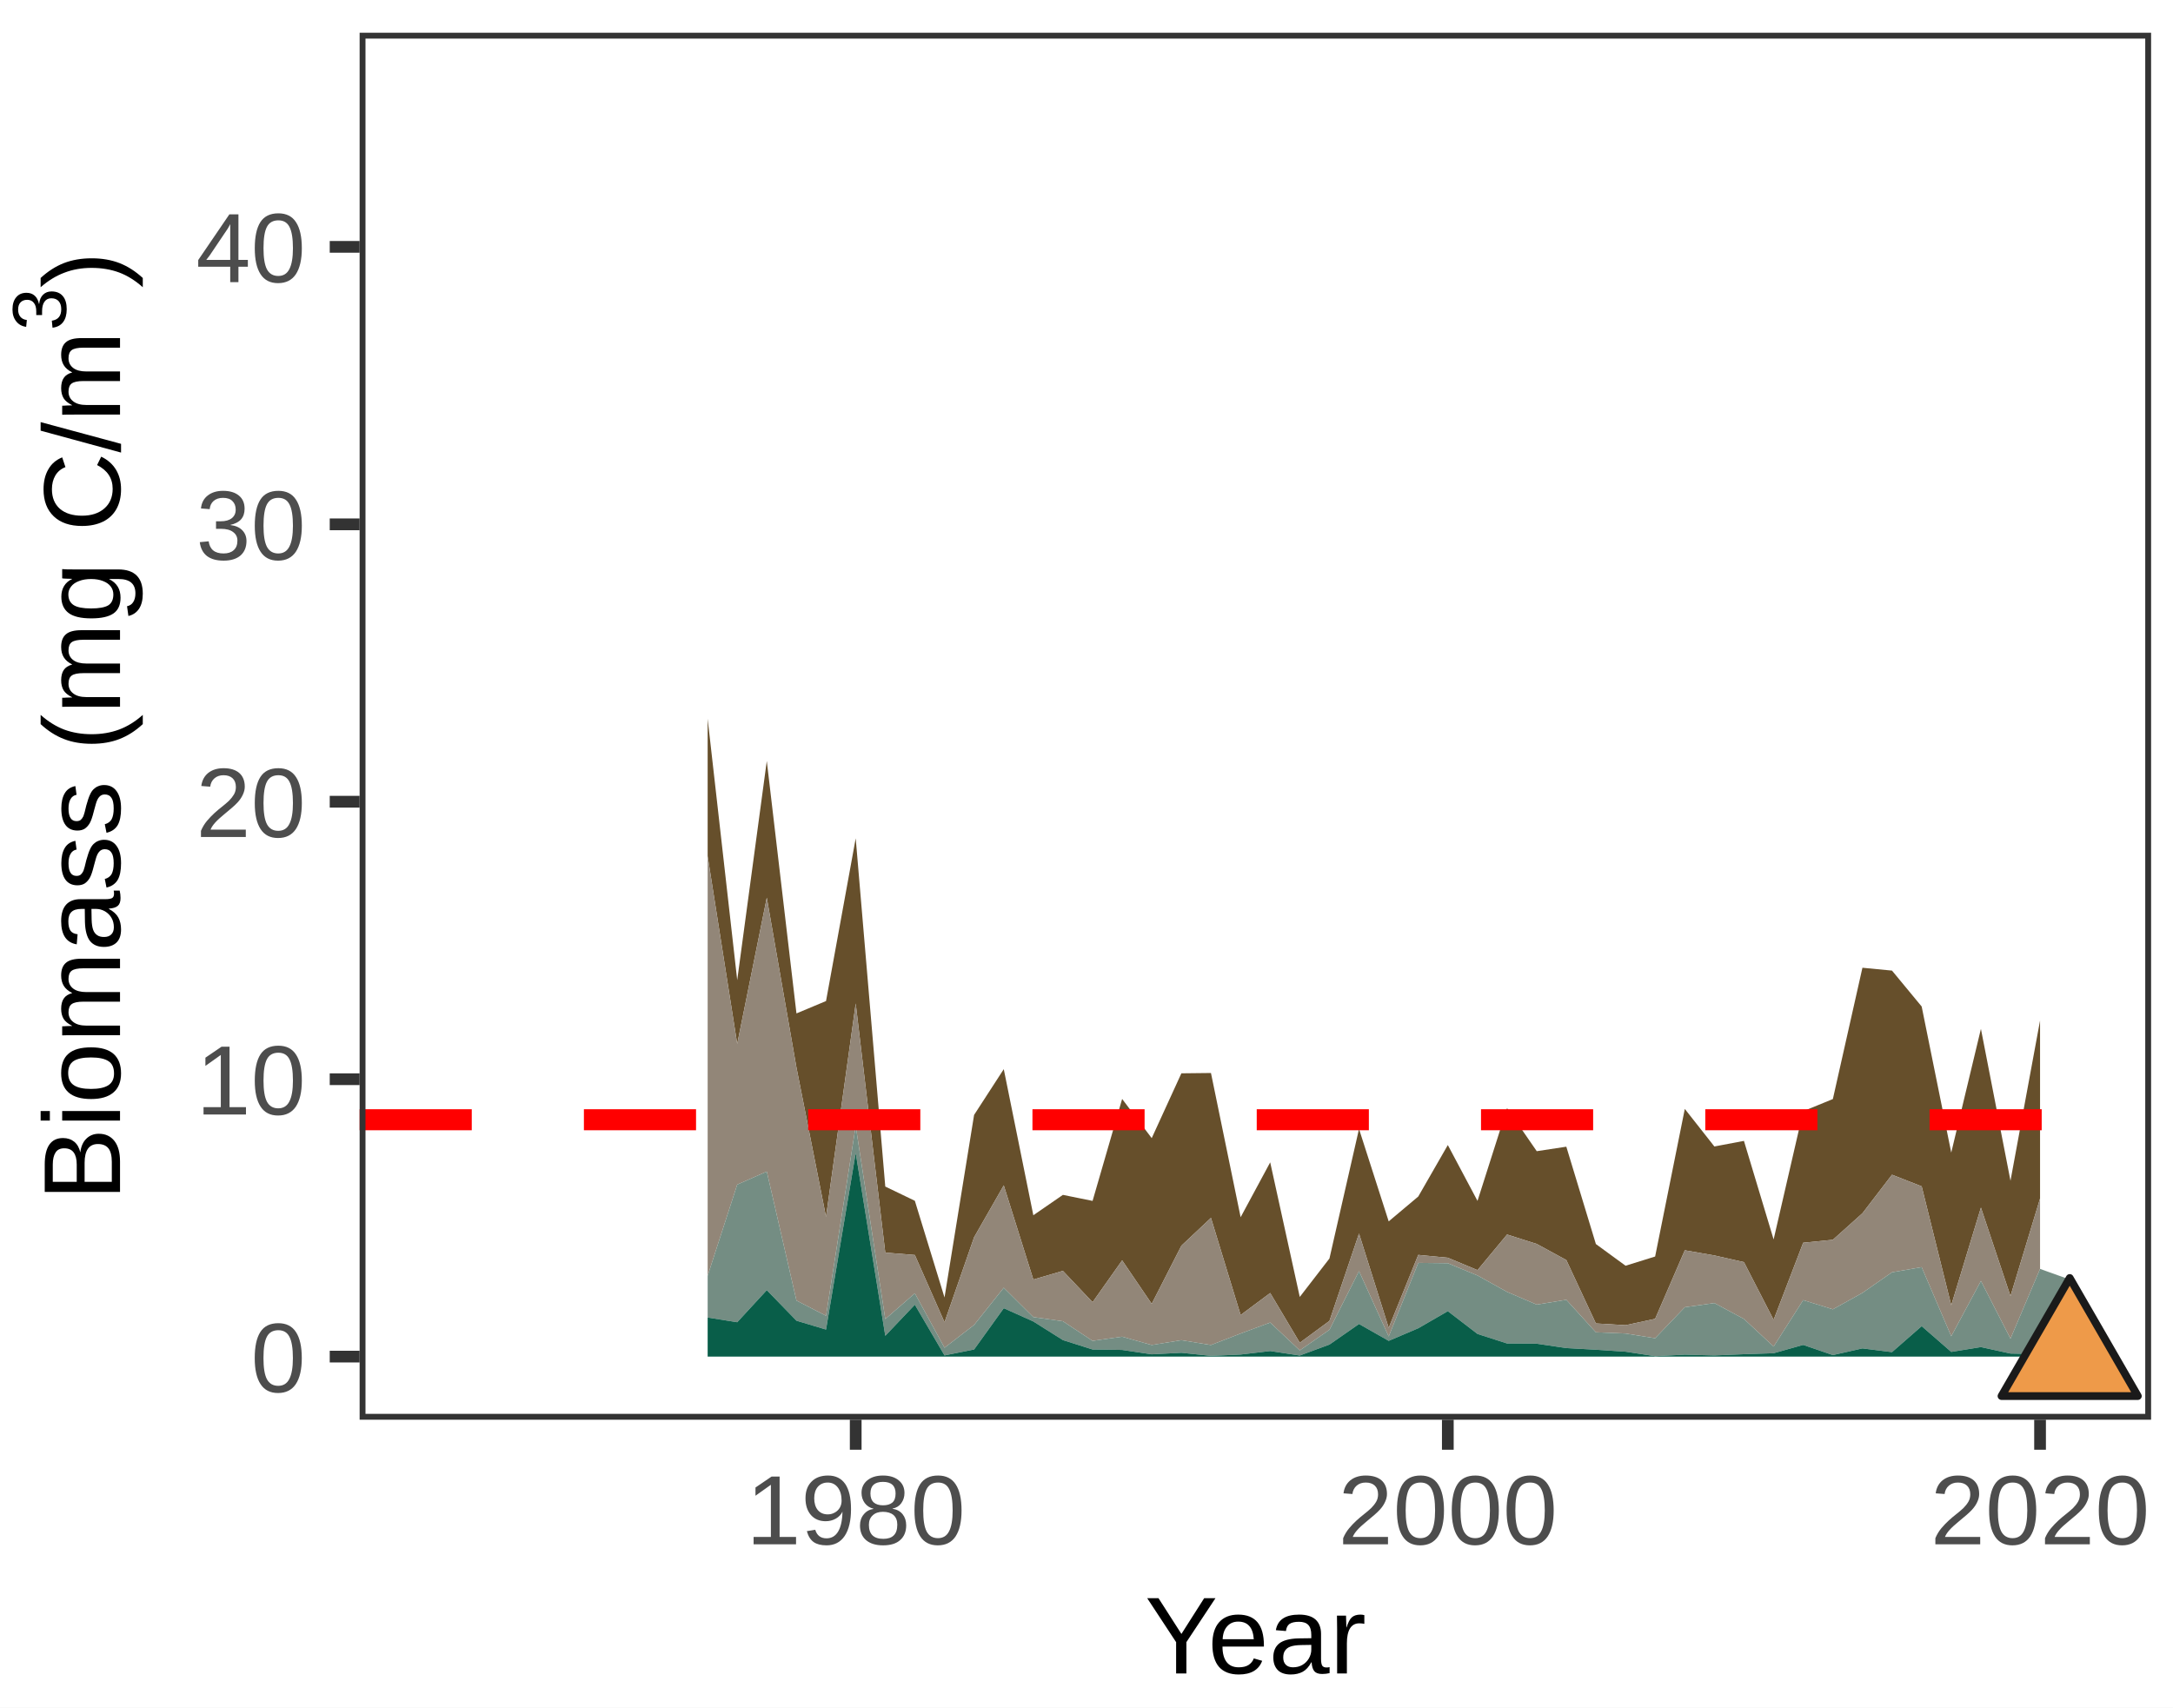
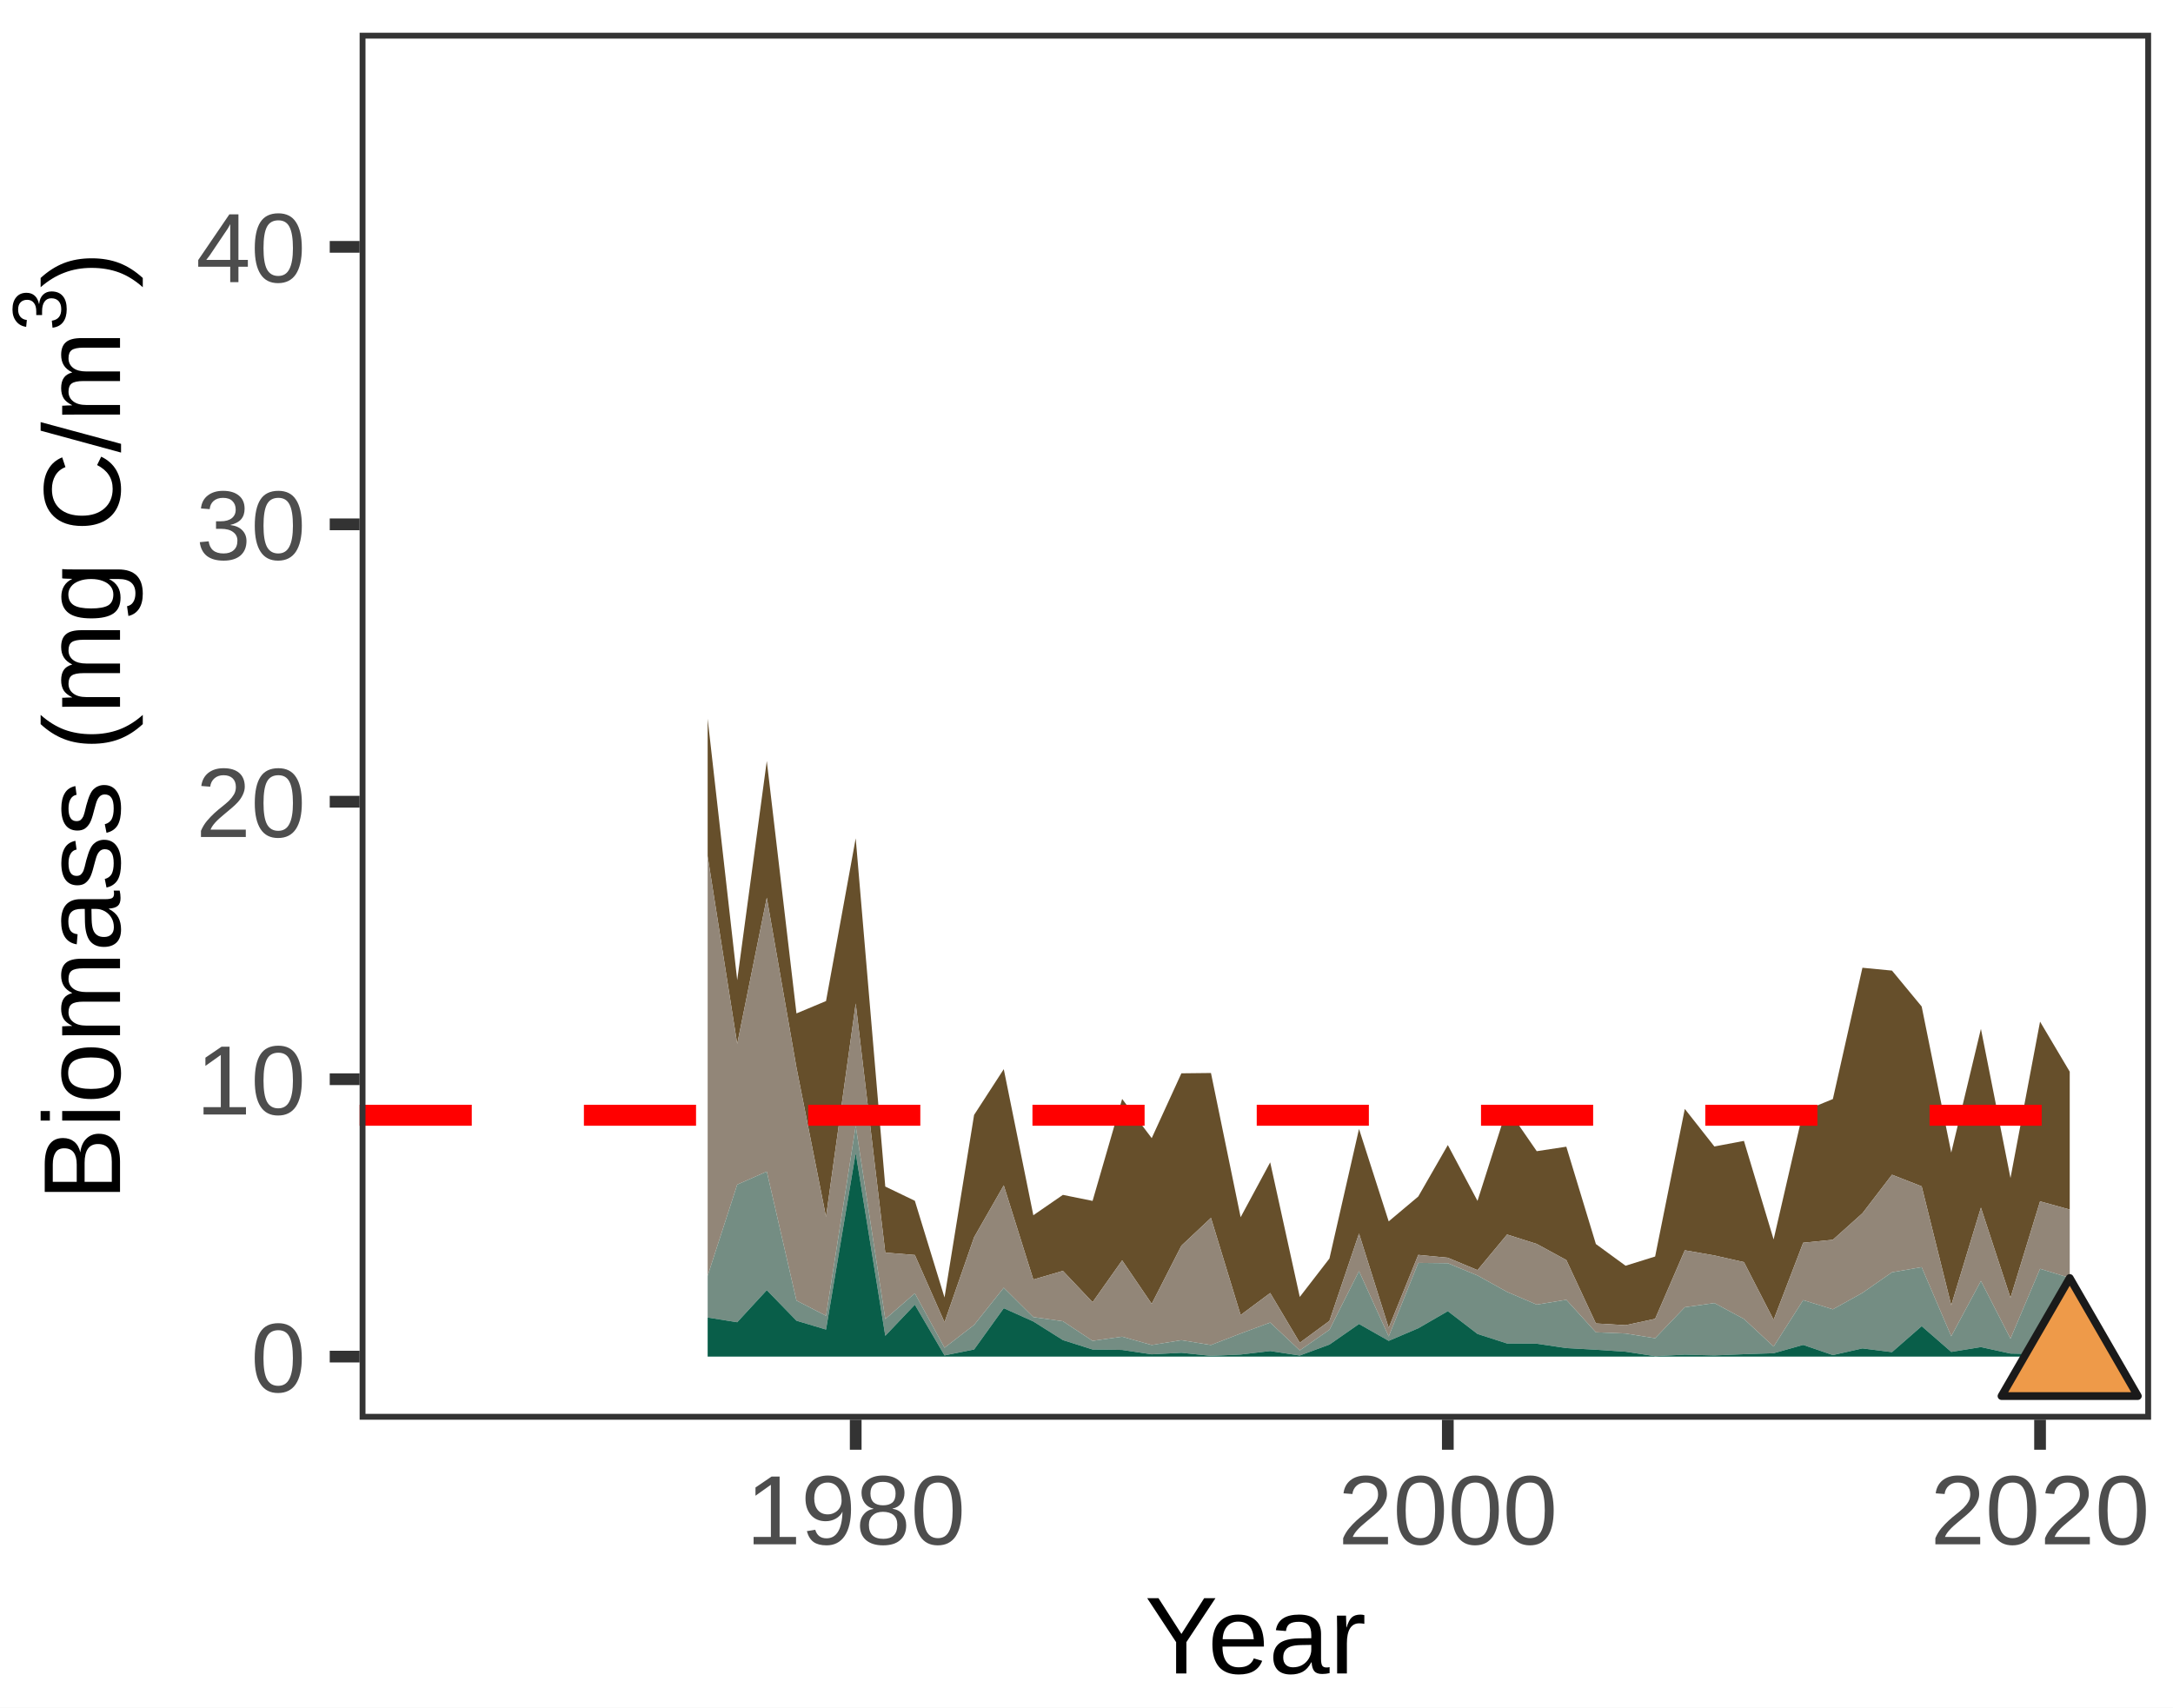
<svg xmlns="http://www.w3.org/2000/svg" class="svglite" width="198.43pt" height="155.91pt" viewBox="0 0 198.43 155.91">
  <defs>
    <style type="text/css">
    .svglite line, .svglite polyline, .svglite polygon, .svglite path, .svglite rect, .svglite circle {
      fill: none;
      stroke: #000000;
      stroke-linecap: round;
      stroke-linejoin: round;
      stroke-miterlimit: 10.00;
    }
    .svglite text {
      white-space: pre;
    }
  </style>
  </defs>
  <rect width="100%" height="100%" style="stroke: none; fill: #FFFFFF;" />
  <defs>
    <clipPath id="cpMC4wMHwxOTguNDN8MC4wMHwxNTUuOTE=">
      <rect x="0.00" y="0.00" width="198.43" height="155.91" />
    </clipPath>
  </defs>
  <g clip-path="url(#cpMC4wMHwxOTguNDN8MC4wMHwxNTUuOTE=)">
    <rect x="0.00" y="0.00" width="198.43" height="155.91" style="stroke-width: 1.07; stroke: #FFFFFF; fill: #FFFFFF;" />
  </g>
  <defs>
    <clipPath id="cpMzIuODR8MTk2LjQzfDIuOTl8MTI5LjY0">
      <rect x="32.84" y="2.99" width="163.59" height="126.65" />
    </clipPath>
  </defs>
  <g clip-path="url(#cpMzIuODR8MTk2LjQzfDIuOTl8MTI5LjY0)">
    <rect x="32.84" y="2.99" width="163.59" height="126.65" style="stroke-width: 1.07; stroke: none; fill: #FFFFFF;" />
-     <polygon points="64.62,65.63 67.32,89.50 70.02,69.49 72.73,92.54 75.43,91.41 78.14,76.55 80.84,108.35 83.54,109.65 86.25,118.48 88.95,101.81 91.66,97.63 94.36,110.97 97.06,109.11 99.77,109.66 102.47,100.35 105.17,103.93 107.88,98.01 110.58,97.98 113.29,111.15 115.99,106.14 118.69,118.43 121.40,114.92 124.10,103.09 126.81,111.53 129.51,109.26 132.21,104.56 134.92,109.66 137.62,101.19 140.33,105.12 143.03,104.71 145.73,113.60 148.44,115.58 151.14,114.74 153.85,101.26 156.55,104.69 159.25,104.18 161.96,113.18 164.66,101.47 167.37,100.36 170.07,88.37 172.77,88.63 175.48,91.91 178.18,105.25 180.89,93.95 183.59,107.82 186.29,93.19 186.29,109.44 183.59,118.35 180.89,110.27 178.18,119.19 175.48,108.33 172.77,107.27 170.07,110.79 167.37,113.21 164.66,113.48 161.96,120.52 159.25,115.25 156.55,114.64 153.85,114.17 151.14,120.43 148.44,121.01 145.73,120.85 143.03,115.06 140.33,113.59 137.62,112.73 134.92,115.98 132.21,114.85 129.51,114.59 126.81,121.25 124.10,112.64 121.40,120.62 118.69,122.61 115.99,118.07 113.29,120.08 110.58,111.21 107.88,113.75 105.17,119.06 102.47,115.09 99.77,118.91 97.06,116.05 94.36,116.84 91.66,108.24 88.95,112.98 86.25,120.74 83.54,114.60 80.84,114.38 78.14,91.63 75.43,111.12 72.73,97.48 70.02,81.97 67.32,95.32 64.62,78.18 " style="stroke-width: 0.00; stroke: none; fill: #664F2B;" />
-     <polyline points="64.62,65.63 67.32,89.50 70.02,69.49 72.73,92.54 75.43,91.41 78.14,76.55 80.84,108.35 83.54,109.65 86.25,118.48 88.95,101.81 91.66,97.63 94.36,110.97 97.06,109.11 99.77,109.66 102.47,100.35 105.17,103.93 107.88,98.01 110.58,97.98 113.29,111.15 115.99,106.14 118.69,118.43 121.40,114.92 124.10,103.09 126.81,111.53 129.51,109.26 132.21,104.56 134.92,109.66 137.62,101.19 140.33,105.12 143.03,104.71 145.73,113.60 148.44,115.58 151.14,114.74 153.85,101.26 156.55,104.69 159.25,104.18 161.96,113.18 164.66,101.47 167.37,100.36 170.07,88.37 172.77,88.63 175.48,91.91 178.18,105.25 180.89,93.95 183.59,107.82 186.29,93.19 " style="stroke-width: 1.07; stroke: none;" />
-     <polygon points="64.62,78.18 67.32,95.32 70.02,81.97 72.73,97.48 75.43,111.12 78.14,91.63 80.84,114.38 83.54,114.60 86.25,120.74 88.95,112.98 91.66,108.24 94.36,116.84 97.06,116.05 99.77,118.91 102.47,115.09 105.17,119.06 107.88,113.75 110.58,111.21 113.29,120.08 115.99,118.07 118.69,122.61 121.40,120.62 124.10,112.64 126.81,121.25 129.51,114.59 132.21,114.85 134.92,115.98 137.62,112.73 140.33,113.59 143.03,115.06 145.73,120.85 148.44,121.01 151.14,120.43 153.85,114.17 156.55,114.64 159.25,115.25 161.96,120.52 164.66,113.48 167.37,113.21 170.07,110.79 172.77,107.27 175.48,108.33 178.18,119.19 180.89,110.27 183.59,118.35 186.29,109.44 186.29,115.87 183.59,122.24 180.89,116.97 178.18,122.02 175.48,115.71 172.77,116.18 170.07,118.06 167.37,119.56 164.66,118.72 161.96,122.96 159.25,120.44 156.55,118.99 153.85,119.37 151.14,122.20 148.44,121.77 145.73,121.66 143.03,118.69 140.33,119.13 137.62,117.97 134.92,116.47 132.21,115.35 129.51,115.32 126.81,122.04 124.10,116.07 121.40,121.43 118.69,123.31 115.99,120.77 113.29,121.77 110.58,122.82 107.88,122.38 105.17,122.82 102.47,122.06 99.77,122.44 97.06,120.65 94.36,120.27 91.66,117.59 88.95,120.99 86.25,123.07 83.54,118.10 80.84,120.45 78.14,102.81 75.43,120.15 72.73,118.76 70.02,106.98 67.32,108.17 64.62,116.50 " style="stroke-width: 0.00; stroke: none; fill: #928678;" />
-     <polyline points="64.62,78.18 67.32,95.32 70.02,81.97 72.73,97.48 75.43,111.12 78.14,91.63 80.84,114.38 83.54,114.60 86.25,120.74 88.95,112.98 91.66,108.24 94.36,116.84 97.06,116.05 99.77,118.91 102.47,115.09 105.17,119.06 107.88,113.75 110.58,111.21 113.29,120.08 115.99,118.07 118.69,122.61 121.40,120.62 124.10,112.64 126.81,121.25 129.51,114.59 132.21,114.85 134.92,115.98 137.62,112.73 140.33,113.59 143.03,115.06 145.73,120.85 148.44,121.01 151.14,120.43 153.85,114.17 156.55,114.64 159.25,115.25 161.96,120.52 164.66,113.48 167.37,113.21 170.07,110.79 172.77,107.27 175.48,108.33 178.18,119.19 180.89,110.27 183.59,118.35 186.29,109.44 " style="stroke-width: 1.07; stroke: none;" />
-     <polygon points="64.62,116.50 67.32,108.17 70.02,106.98 72.73,118.76 75.43,120.15 78.14,102.81 80.84,120.45 83.54,118.10 86.25,123.07 88.95,120.99 91.66,117.59 94.36,120.27 97.06,120.65 99.77,122.44 102.47,122.06 105.17,122.82 107.88,122.38 110.58,122.82 113.29,121.77 115.99,120.77 118.69,123.31 121.40,121.43 124.10,116.07 126.81,122.04 129.51,115.32 132.21,115.35 134.92,116.47 137.62,117.97 140.33,119.13 143.03,118.69 145.73,121.66 148.44,121.77 151.14,122.20 153.85,119.37 156.55,118.99 159.25,120.44 161.96,122.96 164.66,118.72 167.37,119.56 170.07,118.06 172.77,116.18 175.48,115.71 178.18,122.02 180.89,116.97 183.59,122.24 186.29,115.87 189.00,116.84 189.00,123.88 186.29,123.65 183.59,123.60 180.89,123.01 178.18,123.45 175.48,121.10 172.77,123.47 170.07,123.13 167.37,123.74 164.66,122.81 161.96,123.57 159.25,123.66 156.55,123.77 153.85,123.70 151.14,123.84 148.44,123.43 145.73,123.25 143.03,123.10 140.33,122.70 137.62,122.68 134.92,121.81 132.21,119.73 129.51,121.29 126.81,122.44 124.10,120.90 121.40,122.78 118.69,123.78 115.99,123.37 113.29,123.69 110.58,123.81 107.88,123.53 105.17,123.67 102.47,123.27 99.77,123.23 97.06,122.37 94.36,120.67 91.66,119.46 88.95,123.23 86.25,123.77 83.54,119.14 80.84,121.98 78.14,105.29 75.43,121.41 72.73,120.60 70.02,117.81 67.32,120.74 64.62,120.31 " style="stroke-width: 0.00; stroke: none; fill: #748D83;" />
-     <polyline points="64.62,116.50 67.32,108.17 70.02,106.98 72.73,118.76 75.43,120.15 78.14,102.81 80.84,120.45 83.54,118.10 86.25,123.07 88.95,120.99 91.66,117.59 94.36,120.27 97.06,120.65 99.77,122.44 102.47,122.06 105.17,122.82 107.88,122.38 110.58,122.82 113.29,121.77 115.99,120.77 118.69,123.31 121.40,121.43 124.10,116.07 126.81,122.04 129.51,115.32 132.21,115.35 134.92,116.47 137.62,117.97 140.33,119.13 143.03,118.69 145.73,121.66 148.44,121.77 151.14,122.20 153.85,119.37 156.55,118.99 159.25,120.44 161.96,122.96 164.66,118.72 167.37,119.56 170.07,118.06 172.77,116.18 175.48,115.71 178.18,122.02 180.89,116.97 183.59,122.24 186.29,115.87 189.00,116.84 " style="stroke-width: 1.07; stroke: none;" />
+     <polygon points="64.62,65.63 67.32,89.50 70.02,69.49 72.73,92.54 75.43,91.41 78.14,76.55 80.84,108.35 83.54,109.65 86.25,118.48 88.95,101.81 91.66,97.63 94.36,110.97 97.06,109.11 99.77,109.66 102.47,100.35 105.17,103.93 107.88,98.01 110.58,97.98 113.29,111.15 115.99,106.14 118.69,118.43 121.40,114.92 124.10,103.09 126.81,111.53 129.51,109.26 132.21,104.56 134.92,109.66 137.62,101.19 140.33,105.12 143.03,104.71 145.73,113.60 148.44,115.58 151.14,114.74 153.85,101.26 156.55,104.69 159.25,104.18 161.96,113.18 164.66,101.47 167.37,100.36 170.07,88.37 172.77,88.63 175.48,91.91 178.18,105.25 180.89,93.95 183.59,107.57 186.29,93.29 189.00,97.86 189.00,110.45 186.29,109.70 183.59,118.51 180.89,110.27 178.18,119.19 175.48,108.33 172.77,107.27 170.07,110.79 167.37,113.21 164.66,113.48 161.96,120.52 159.25,115.25 156.55,114.64 153.85,114.17 151.14,120.43 148.44,121.01 145.73,120.85 143.03,115.06 140.33,113.59 137.62,112.73 134.92,115.98 132.21,114.85 129.51,114.59 126.81,121.25 124.10,112.64 121.40,120.62 118.69,122.61 115.99,118.07 113.29,120.08 110.58,111.21 107.88,113.75 105.17,119.06 102.47,115.09 99.77,118.91 97.06,116.05 94.36,116.84 91.66,108.24 88.95,112.98 86.25,120.74 83.54,114.60 80.84,114.38 78.14,91.63 75.43,111.12 72.73,97.48 70.02,81.97 67.32,95.32 64.62,78.18 " style="stroke-width: 0.00; stroke: none; fill: #664F2B;" />
+     <polyline points="64.62,65.63 67.32,89.50 70.02,69.49 72.73,92.54 75.43,91.41 78.14,76.55 80.84,108.35 83.54,109.65 86.25,118.48 88.95,101.81 91.66,97.63 94.36,110.97 97.06,109.11 99.77,109.66 102.47,100.35 105.17,103.93 107.88,98.01 110.58,97.98 113.29,111.15 115.99,106.14 118.69,118.43 121.40,114.92 124.10,103.09 126.81,111.53 129.51,109.26 132.21,104.56 134.92,109.66 137.62,101.19 140.33,105.12 143.03,104.71 145.73,113.60 148.44,115.58 151.14,114.74 153.85,101.26 156.55,104.69 159.25,104.18 161.96,113.18 164.66,101.47 167.37,100.36 170.07,88.37 172.77,88.63 175.48,91.91 178.18,105.25 180.89,93.95 183.59,107.57 186.29,93.29 189.00,97.86 " style="stroke-width: 1.07; stroke: none;" />
+     <polygon points="64.62,78.18 67.32,95.32 70.02,81.97 72.73,97.48 75.43,111.12 78.14,91.63 80.84,114.38 83.54,114.60 86.25,120.74 88.95,112.98 91.66,108.24 94.36,116.84 97.06,116.05 99.77,118.91 102.47,115.09 105.17,119.06 107.88,113.75 110.58,111.21 113.29,120.08 115.99,118.07 118.69,122.61 121.40,120.62 124.10,112.64 126.81,121.25 129.51,114.59 132.21,114.85 134.92,115.98 137.62,112.73 140.33,113.59 143.03,115.06 145.73,120.85 148.44,121.01 151.14,120.43 153.85,114.17 156.55,114.64 159.25,115.25 161.96,120.52 164.66,113.48 167.37,113.21 170.07,110.79 172.77,107.27 175.48,108.33 178.18,119.19 180.89,110.27 183.59,118.51 186.29,109.70 189.00,110.45 189.00,116.69 186.29,115.86 183.59,122.24 180.89,116.97 178.18,122.02 175.48,115.71 172.77,116.18 170.07,118.06 167.37,119.56 164.66,118.72 161.96,122.96 159.25,120.44 156.55,118.99 153.85,119.37 151.14,122.20 148.44,121.77 145.73,121.66 143.03,118.69 140.33,119.13 137.62,117.97 134.92,116.47 132.21,115.35 129.51,115.32 126.81,122.04 124.10,116.07 121.40,121.43 118.69,123.31 115.99,120.77 113.29,121.77 110.58,122.82 107.88,122.38 105.17,122.82 102.47,122.06 99.77,122.44 97.06,120.65 94.36,120.27 91.66,117.59 88.95,120.99 86.25,123.07 83.54,118.10 80.84,120.45 78.14,102.81 75.43,120.15 72.73,118.76 70.02,106.98 67.32,108.17 64.62,116.50 " style="stroke-width: 0.00; stroke: none; fill: #928678;" />
+     <polyline points="64.62,78.18 67.32,95.32 70.02,81.97 72.73,97.48 75.43,111.12 78.14,91.63 80.84,114.38 83.54,114.60 86.25,120.74 88.95,112.98 91.66,108.24 94.36,116.84 97.06,116.05 99.77,118.91 102.47,115.09 105.17,119.06 107.88,113.75 110.58,111.21 113.29,120.08 115.99,118.07 118.69,122.61 121.40,120.62 124.10,112.64 126.81,121.25 129.51,114.59 132.21,114.85 134.92,115.98 137.62,112.73 140.33,113.59 143.03,115.06 145.73,120.85 148.44,121.01 151.14,120.43 153.85,114.17 156.55,114.64 159.25,115.25 161.96,120.52 164.66,113.48 167.37,113.21 170.07,110.79 172.77,107.27 175.48,108.33 178.18,119.19 180.89,110.27 183.59,118.51 186.29,109.70 189.00,110.45 " style="stroke-width: 1.07; stroke: none;" />
+     <polygon points="64.62,116.50 67.32,108.17 70.02,106.98 72.73,118.76 75.43,120.15 78.14,102.81 80.84,120.45 83.54,118.10 86.25,123.07 88.95,120.99 91.66,117.59 94.36,120.27 97.06,120.65 99.77,122.44 102.47,122.06 105.17,122.82 107.88,122.38 110.58,122.82 113.29,121.77 115.99,120.77 118.69,123.31 121.40,121.43 124.10,116.07 126.81,122.04 129.51,115.32 132.21,115.35 134.92,116.47 137.62,117.97 140.33,119.13 143.03,118.69 145.73,121.66 148.44,121.77 151.14,122.20 153.85,119.37 156.55,118.99 159.25,120.44 161.96,122.96 164.66,118.72 167.37,119.56 170.07,118.06 172.77,116.18 175.48,115.71 178.18,122.02 180.89,116.97 183.59,122.24 186.29,115.86 189.00,116.69 189.00,123.88 186.29,123.65 183.59,123.60 180.89,123.01 178.18,123.45 175.48,121.10 172.77,123.47 170.07,123.13 167.37,123.74 164.66,122.81 161.96,123.57 159.25,123.66 156.55,123.77 153.85,123.70 151.14,123.84 148.44,123.43 145.73,123.25 143.03,123.10 140.33,122.70 137.62,122.68 134.92,121.81 132.21,119.73 129.51,121.29 126.81,122.44 124.10,120.90 121.40,122.78 118.69,123.78 115.99,123.37 113.29,123.69 110.58,123.81 107.88,123.53 105.17,123.67 102.47,123.27 99.77,123.23 97.06,122.37 94.36,120.67 91.66,119.46 88.95,123.23 86.25,123.77 83.54,119.14 80.84,121.98 78.14,105.29 75.43,121.41 72.73,120.60 70.02,117.81 67.32,120.74 64.62,120.31 " style="stroke-width: 0.00; stroke: none; fill: #748D83;" />
+     <polyline points="64.62,116.50 67.32,108.17 70.02,106.98 72.73,118.76 75.43,120.15 78.14,102.81 80.84,120.45 83.54,118.10 86.25,123.07 88.95,120.99 91.66,117.59 94.36,120.27 97.06,120.65 99.77,122.44 102.47,122.06 105.17,122.82 107.88,122.38 110.58,122.82 113.29,121.77 115.99,120.77 118.69,123.31 121.40,121.43 124.10,116.07 126.81,122.04 129.51,115.32 132.21,115.35 134.92,116.47 137.62,117.97 140.33,119.13 143.03,118.69 145.73,121.66 148.44,121.77 151.14,122.20 153.85,119.37 156.55,118.99 159.25,120.44 161.96,122.96 164.66,118.72 167.37,119.56 170.07,118.06 172.77,116.18 175.48,115.71 178.18,122.02 180.89,116.97 183.59,122.24 186.29,115.86 189.00,116.69 " style="stroke-width: 1.07; stroke: none;" />
    <polygon points="64.62,120.31 67.32,120.74 70.02,117.81 72.73,120.60 75.43,121.41 78.14,105.29 80.84,121.98 83.54,119.14 86.25,123.77 88.95,123.23 91.66,119.46 94.36,120.67 97.06,122.37 99.77,123.23 102.47,123.27 105.17,123.67 107.88,123.53 110.58,123.81 113.29,123.69 115.99,123.37 118.69,123.78 121.40,122.78 124.10,120.90 126.81,122.44 129.51,121.29 132.21,119.73 134.92,121.81 137.62,122.68 140.33,122.70 143.03,123.10 145.73,123.25 148.44,123.43 151.14,123.84 153.85,123.70 156.55,123.77 159.25,123.66 161.96,123.57 164.66,122.81 167.37,123.74 170.07,123.13 172.77,123.47 175.48,121.10 178.18,123.45 180.89,123.01 183.59,123.60 186.29,123.65 186.29,123.88 183.59,123.88 180.89,123.88 178.18,123.88 175.48,123.88 172.77,123.88 170.07,123.88 167.37,123.88 164.66,123.88 161.96,123.88 159.25,123.88 156.55,123.88 153.85,123.88 151.14,123.88 148.44,123.88 145.73,123.88 143.03,123.88 140.33,123.88 137.62,123.88 134.92,123.88 132.21,123.88 129.51,123.88 126.81,123.88 124.10,123.88 121.40,123.88 118.69,123.88 115.99,123.88 113.29,123.88 110.58,123.88 107.88,123.88 105.17,123.88 102.47,123.88 99.77,123.88 97.06,123.88 94.36,123.88 91.66,123.88 88.95,123.88 86.25,123.88 83.54,123.88 80.84,123.88 78.14,123.88 75.43,123.88 72.73,123.88 70.02,123.88 67.32,123.88 64.62,123.88 " style="stroke-width: 0.00; stroke: none; fill: #095E49;" />
    <polyline points="64.62,120.31 67.32,120.74 70.02,117.81 72.73,120.60 75.43,121.41 78.14,105.29 80.84,121.98 83.54,119.14 86.25,123.77 88.95,123.23 91.66,119.46 94.36,120.67 97.06,122.37 99.77,123.23 102.47,123.27 105.17,123.67 107.88,123.53 110.58,123.81 113.29,123.69 115.99,123.37 118.69,123.78 121.40,122.78 124.10,120.90 126.81,122.44 129.51,121.29 132.21,119.73 134.92,121.81 137.62,122.68 140.33,122.70 143.03,123.10 145.73,123.25 148.44,123.43 151.14,123.84 153.85,123.70 156.55,123.77 159.25,123.66 161.96,123.57 164.66,122.81 167.37,123.74 170.07,123.13 172.77,123.47 175.48,121.10 178.18,123.45 180.89,123.01 183.59,123.60 186.29,123.65 " style="stroke-width: 1.07; stroke: none;" />
    <polygon points="189.00,116.70 195.22,127.48 182.77,127.48 " style="stroke-width: 0.71; stroke: #1A1A1A; fill: #EE9A49;" />
-     <line x1="32.84" y1="102.25" x2="196.43" y2="102.25" style="stroke-width: 1.92; stroke: #FF0000; stroke-dasharray: 10.24,10.24; stroke-linecap: butt;" />
+     <line x1="32.84" y1="101.84" x2="196.43" y2="101.84" style="stroke-width: 1.92; stroke: #FF0000; stroke-dasharray: 10.24,10.24; stroke-linecap: butt;" />
    <rect x="32.84" y="2.99" width="163.59" height="126.65" style="stroke-width: 1.07; stroke: #333333;" />
  </g>
  <g clip-path="url(#cpMC4wMHwxOTguNDN8MC4wMHwxNTUuOTE=)">
    <text x="27.91" y="127.11" text-anchor="end" style="font-size: 9.00px;fill: #4D4D4D; font-family: &quot;Arial&quot;;" textLength="5.00px" lengthAdjust="spacingAndGlyphs">0</text>
    <text x="27.91" y="101.77" text-anchor="end" style="font-size: 9.00px;fill: #4D4D4D; font-family: &quot;Arial&quot;;" textLength="10.01px" lengthAdjust="spacingAndGlyphs">10</text>
    <text x="27.91" y="76.43" text-anchor="end" style="font-size: 9.00px;fill: #4D4D4D; font-family: &quot;Arial&quot;;" textLength="10.01px" lengthAdjust="spacingAndGlyphs">20</text>
    <text x="27.91" y="51.10" text-anchor="end" style="font-size: 9.00px;fill: #4D4D4D; font-family: &quot;Arial&quot;;" textLength="10.01px" lengthAdjust="spacingAndGlyphs">30</text>
    <text x="27.91" y="25.76" text-anchor="end" style="font-size: 9.00px;fill: #4D4D4D; font-family: &quot;Arial&quot;;" textLength="10.01px" lengthAdjust="spacingAndGlyphs">40</text>
    <polyline points="30.11,123.88 32.84,123.88 " style="stroke-width: 1.07; stroke: #333333; stroke-linecap: butt;" />
    <polyline points="30.11,98.55 32.84,98.55 " style="stroke-width: 1.07; stroke: #333333; stroke-linecap: butt;" />
    <polyline points="30.11,73.21 32.84,73.21 " style="stroke-width: 1.07; stroke: #333333; stroke-linecap: butt;" />
    <polyline points="30.11,47.88 32.84,47.88 " style="stroke-width: 1.07; stroke: #333333; stroke-linecap: butt;" />
    <polyline points="30.11,22.54 32.84,22.54 " style="stroke-width: 1.07; stroke: #333333; stroke-linecap: butt;" />
    <polyline points="78.14,132.38 78.14,129.64 " style="stroke-width: 1.07; stroke: #333333; stroke-linecap: butt;" />
    <polyline points="132.21,132.38 132.21,129.64 " style="stroke-width: 1.07; stroke: #333333; stroke-linecap: butt;" />
    <polyline points="186.29,132.38 186.29,129.64 " style="stroke-width: 1.07; stroke: #333333; stroke-linecap: butt;" />
    <text x="78.14" y="141.02" text-anchor="middle" style="font-size: 9.00px;fill: #4D4D4D; font-family: &quot;Arial&quot;;" textLength="20.02px" lengthAdjust="spacingAndGlyphs">1980</text>
    <text x="132.21" y="141.02" text-anchor="middle" style="font-size: 9.00px;fill: #4D4D4D; font-family: &quot;Arial&quot;;" textLength="20.02px" lengthAdjust="spacingAndGlyphs">2000</text>
    <text x="186.29" y="141.02" text-anchor="middle" style="font-size: 9.00px;fill: #4D4D4D; font-family: &quot;Arial&quot;;" textLength="20.02px" lengthAdjust="spacingAndGlyphs">2020</text>
    <text x="114.64" y="152.81" text-anchor="middle" style="font-size: 10.00px; font-family: &quot;Arial&quot;;" textLength="20.22px" lengthAdjust="spacingAndGlyphs">Year</text>
    <text transform="translate(10.96,109.67) rotate(-90)" style="font-size: 10.00px; font-family: &quot;Arial&quot;;" textLength="79.48px" lengthAdjust="spacingAndGlyphs">Biomass (mg C/m</text>
    <text transform="translate(6.03,30.19) rotate(-90)" style="font-size: 7.00px; font-family: &quot;Arial&quot;;" textLength="3.90px" lengthAdjust="spacingAndGlyphs">3</text>
    <text transform="translate(10.96,26.29) rotate(-90)" style="font-size: 10.00px; font-family: &quot;Arial&quot;;" textLength="3.33px" lengthAdjust="spacingAndGlyphs">)</text>
  </g>
</svg>
